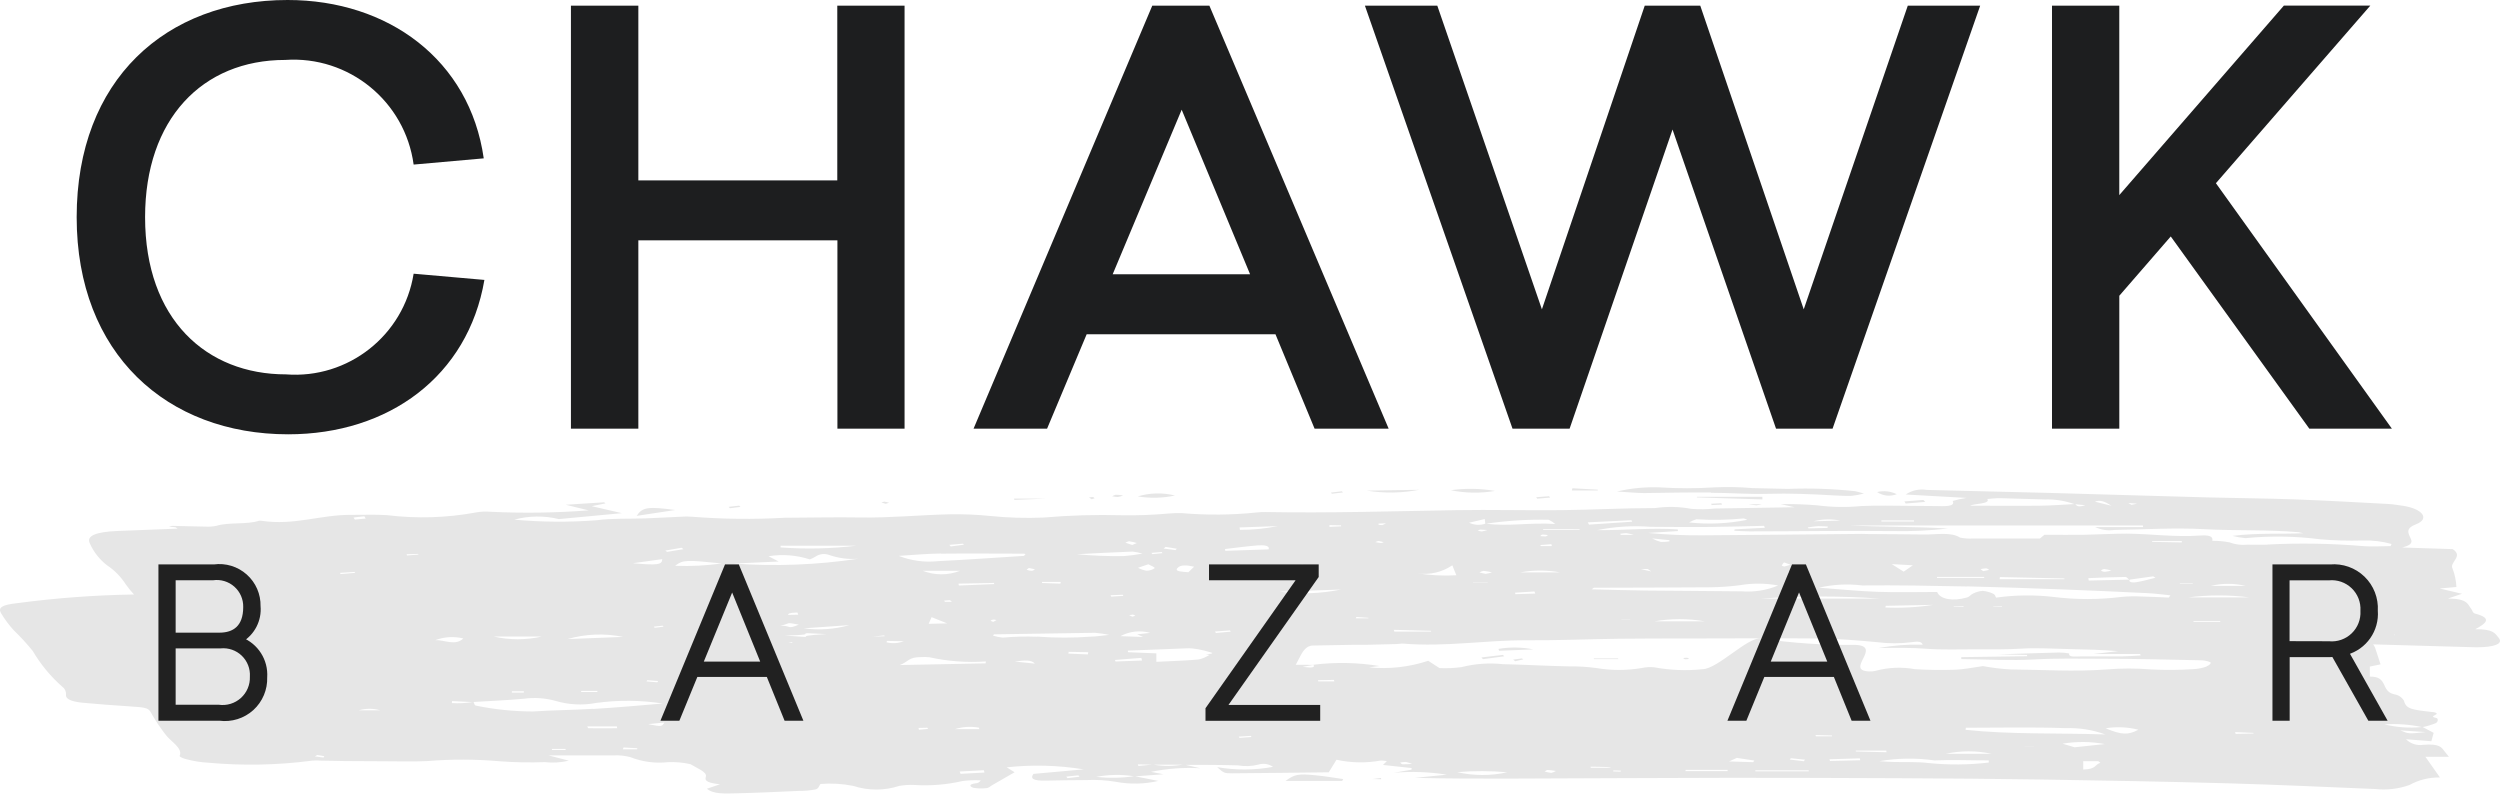
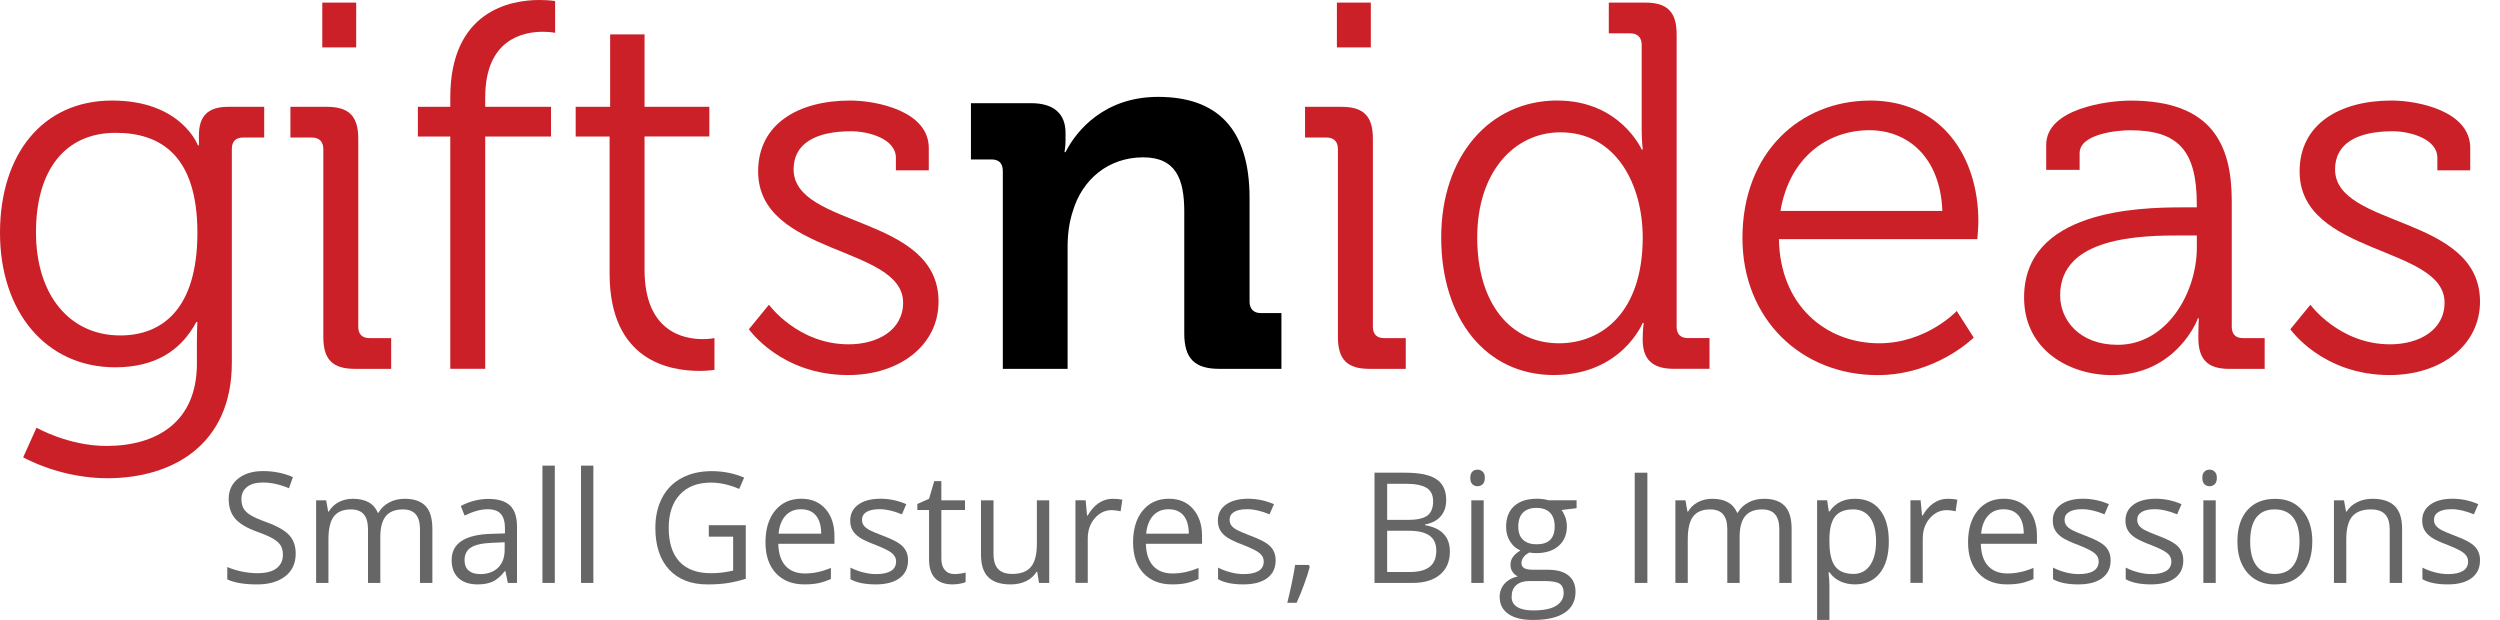
- <svg xmlns="http://www.w3.org/2000/svg" width="94.565" height="30.005" viewBox="0 0 94.565 30.005">
-   <g id="logo_final" data-name="logo final" transform="translate(367.001 285.644)">
-     <path id="Path_22615" data-name="Path 22615" d="M8.933-13.644c-4.6,0-7.979,3.016-7.979,8.214,0,5.177,3.423,8.214,8,8.214,3.808,0,6.8-2.2,7.423-5.84L13.7-3.291A4.541,4.541,0,0,1,8.869.517c-3,0-5.327-2.075-5.327-5.947,0-3.7,2.16-5.947,5.3-5.947A4.585,4.585,0,0,1,13.7-7.419l2.652-.235C15.821-11.377,12.74-13.644,8.933-13.644ZM32.27,2.57v-16H29.725v6.61H22.2v-6.61H19.65v16H22.2V-4.553h7.53V2.57Zm18.311,0-6.781-16H41.64l-6.76,16h2.781L39.158-1H46.3l1.479,3.57ZM40.142-3.269l2.61-6.225L45.34-3.269ZM67.373,2.57l5.583-16H70.218L66.282-1.943,62.368-13.43h-2.1L56.378-1.943,52.421-13.43H49.683l5.583,16h2.16L61.319-8.745,65.234,2.57Zm14.5-9.284,5.84-6.717h-3.27L78.218-6.264V-13.43H75.673v16h2.546V-2.457L80.165-4.7l5.241,7.27h3.123Z" transform="translate(-365.055 -272)" fill="#1d1e1f" />
-     <g id="Group_36277" data-name="Group 36277" transform="translate(-367 -267.24)">
-       <path id="Path_22616" data-name="Path 22616" d="M253.827,28.427c-.128-.153-.192-.327-.879-.318.408-.224.66-.416-.01-.592-.1-.027-.091-.113-.139-.17-.145-.172-.11-.391-.884-.4l.529-.179-.845-.2.634-.056a2.2,2.2,0,0,0-.147-.7c-.128-.237.43-.458.007-.733l-1.908-.061c.509-.127.326-.3.269-.447s-.11-.292.248-.43c.543-.209.248-.589-.487-.7-.183-.027-.369-.059-.562-.07-1.173-.062-2.346-.13-3.525-.173-1.1-.04-2.206-.046-3.307-.075-1.995-.054-3.988-.116-5.982-.17-1.544-.041-3.09-.075-4.636-.113a1.085,1.085,0,0,0-.8.173l2.3.129a3.665,3.665,0,0,0-.523.115c.113.227-.315.2-.669.193-.621,0-1.241-.014-1.861-.016-.311,0-.63,0-.931.016a7.291,7.291,0,0,1-1.659-.027,13.656,13.656,0,0,0-1.388-.046l.529.118-3.011.048a4.742,4.742,0,0,1-.9.013,4.154,4.154,0,0,0-1.369-.03c-1.177,0-2.353.066-3.533.079-1.328.014-2.662-.022-3.988,0-2.4.04-4.8.116-7.215.071a2.42,2.42,0,0,0-.335.017,14.952,14.952,0,0,1-2.837.024,4.609,4.609,0,0,0-.5.016,16.264,16.264,0,0,1-1.747.065,26.06,26.06,0,0,0-2.975.087,13.994,13.994,0,0,1-2-.058,12.984,12.984,0,0,0-1.574-.065c-1.126.028-2.252.139-3.366.12-.96-.016-1.908.008-2.86.011a25.974,25.974,0,0,1-3.5-.039,2.565,2.565,0,0,0-.42,0c-.446.018-.889.046-1.335.062-.616.023-1.287-.009-1.839.07a18.586,18.586,0,0,1-3.129-.022,3.386,3.386,0,0,1,1.687-.021l2.385-.224-1.14-.264.521-.107-.053-.04-1.452.093.867.212a29.806,29.806,0,0,1-3.718.053,2.022,2.022,0,0,0-.555.028,11.066,11.066,0,0,1-3.354.1c-.463-.03-.883-.007-1.321-.011-1.2-.014-2.17.415-3.441.223a.242.242,0,0,0-.082,0c-.455.154-1.146.045-1.615.193a1.563,1.563,0,0,1-.4.029c-.421-.005-.842-.021-1.263-.029a.578.578,0,0,0-.124.027l.161.017a.589.589,0,0,1,.079.008c.018,0,.024.014.084.053-.785.03-1.532.058-2.279.089-.815.034-1.187.185-1.038.474a2.138,2.138,0,0,0,.651.825,2.476,2.476,0,0,1,.706.719,3.415,3.415,0,0,0,.312.384,38.032,38.032,0,0,0-4.418.328c-.562.062-.733.162-.616.372a4.1,4.1,0,0,0,.484.653,8.631,8.631,0,0,1,.718.781,5.586,5.586,0,0,0,1.122,1.358.336.336,0,0,1,.138.3c-.022.168.216.257.6.3.6.058,1.21.1,1.822.141.666.041.707.062.832.308a6.827,6.827,0,0,0,.5.744c.188.272.676.516.545.819-.018.04.161.109.293.137a3.923,3.923,0,0,0,.775.121,17.742,17.742,0,0,0,3.943-.077,1.824,1.824,0,0,1,.332,0c.3,0,.6.013.908.016q.756.007,1.513.008c.532,0,1.07.018,1.593-.007a16.2,16.2,0,0,1,2.765.008,15.2,15.2,0,0,0,1.688.031,2.625,2.625,0,0,0,.911-.055l-.77-.2h2.471a2.086,2.086,0,0,1,.622.065,2.985,2.985,0,0,0,1.423.192,3.146,3.146,0,0,1,.854.076c.241.148.647.3.582.477s.131.238.535.283l-.493.168c.232.212.707.183,1.106.174.791-.018,1.579-.056,2.366-.091a3.252,3.252,0,0,0,.636-.056c.13-.04.129-.137.185-.206a4.431,4.431,0,0,1,1.239.072,2.8,2.8,0,0,0,1.742,0A2.691,2.691,0,0,1,193.9,34a6.3,6.3,0,0,0,1.825-.149,3.671,3.671,0,0,1,.688-.025.22.22,0,0,1-.193.111c-.292.042-.209.13-.082.171a1.754,1.754,0,0,0,.5.011c.079-.006.129-.063.19-.1l.868-.5-.3-.186a10.8,10.8,0,0,1,2.913.077l-1.9.171c-.137.184,0,.265.473.255.506-.011,1.014-.02,1.522-.021a5.213,5.213,0,0,1,1.129.067,3.9,3.9,0,0,0,1.6-.035l-.874-.173,1.068-.079-.473-.091a7.229,7.229,0,0,1,1.868-.136l-.562-.129c.664,0,1.33,0,1.989.02a1.82,1.82,0,0,0,.764-.029.637.637,0,0,1,.557.085,5.987,5.987,0,0,1-2.113.011c.254.221.255.235.577.233,1.237-.008,2.474-.025,3.644-.038l.293-.475a4.249,4.249,0,0,0,1.681.029,1.477,1.477,0,0,1,.225.023l-.148.145,1.085.117-.007.062-.668.117a8.19,8.19,0,0,1,2.007.072l-1.214.12c1.241.029,2.452.032,3.663.028,2.746-.008,5.493-.026,8.24-.03q3.226,0,6.452.016c1.782.009,3.565.021,5.345.049,2.349.037,4.7.078,7.044.143,1.864.052,3.721.14,5.58.216A2.907,2.907,0,0,0,250.461,34a2.266,2.266,0,0,1,1.15-.283l-.55-.782h.89c-.065-.081-.119-.144-.168-.208-.113-.147-.177-.295-.8-.246a.757.757,0,0,1-.656-.21l.959.074c.038-.141.069-.251.086-.317l-.413-.218a2.766,2.766,0,0,0,.5-.151c.085-.049.093-.176.017-.191-.379-.076.243-.136-.089-.219-.06-.007-.22-.024-.378-.044-.586-.072-.693-.145-.761-.394a.513.513,0,0,0-.368-.241c-.525-.117-.21-.68-.922-.669v-.379l.406-.084-.212-.646-.663-1.135c-.7.009-3.057,2.4-3.169,2.245-.142-.2,1.99-.635,1.4-.745a3.161,3.161,0,0,1-.7-.125c-.062-.168,1.669-.191,1.609-.375.58-.08-2.174-.1-1.493-.071,2.2.078,4.4.139,6.606.2a4.9,4.9,0,0,0,.5,0C253.789,28.75,253.99,28.623,253.827,28.427ZM173.1,23.838l.05.085-.409.038c-.018-.027-.059-.076-.048-.077C172.823,23.865,172.962,23.853,173.1,23.838Zm-1.545,9.125-.327-.044.091-.053c.088.015.179.027.258.046.016,0-.014.034-.023.051Zm.648-6.94-.027-.046.555-.036.02.036Zm.681,5.154a1.472,1.472,0,0,1,.82,0Zm1.83-5.858-.018-.046.439-.013.008.026Zm16.99-.368a14.939,14.939,0,0,1-2.86.064v-.064Zm-7.286,3.061-.336.043c-.01-.015-.033-.043-.029-.043.109-.014.22-.025.331-.037Zm-.207,2.056-.028.049-.411-.034.027-.045Zm.155-4.61c0,.209-.168.242-1.109.154Zm-1.48,2.942-2.1.081A4.375,4.375,0,0,1,182.886,28.4Zm-.973,2.043v.04H181.3v-.04Zm-2.1-2.058a4.075,4.075,0,0,1-1.825,0Zm-.682,2.071v.05h-.451v-.05Zm-2.286-2c-.31.3-.723.048-1.063.066a1.8,1.8,0,0,1,1.065-.063ZM176.41,30.9l.007-.073.772.038a3.546,3.546,0,0,1-.777.038Zm3.785,1.777v-.04h.516v.04Zm1.378-.825c-.011,0-.021-.03-.045-.068h1.122l.011.069c-.361.005-.723.005-1.086,0Zm1.844.8h-.543l.031-.07.521.029Zm-1.669-1.532c-.752.046-1.522.05-2.272.1A10.765,10.765,0,0,1,177.324,31c-.067-.008-.067-.09-.095-.139.638-.04,1.283-.065,1.906-.123a2.968,2.968,0,0,1,1.186.079,3.237,3.237,0,0,0,1.541.081,8.743,8.743,0,0,1,2.524.021c-.876.077-1.75.152-2.635.206Zm2.1.577.6-.059c-.1.16-.1.16-.591.067Zm.7-6.514-.063-.05.615-.106.069.055Zm.313.52c.294-.218.4-.222,1.756-.082a9.791,9.791,0,0,1-1.751.089Zm4.422,2.926-.143-.031h.144ZM189,28.349c1.628-.034-.054-.144,1.579-.056C188.968,28.377,190.637,28.456,189,28.349Zm-1.474-.755,1.245.053c.656-.023.053-.148.708-.171l.033.084Zm2.008.342c-.462.19-.251.037-.7.04.437-.091.143-.142.7-.041Zm.184.139,1.73-.121a4.256,4.256,0,0,1-1.729.121Zm-2.653-2.45,1.706-.077-.384-.2a3.331,3.331,0,0,1,1.562.12,1.039,1.039,0,0,0,.216-.107.571.571,0,0,1,.519-.06,2.7,2.7,0,0,0,1.1.142,21.4,21.4,0,0,1-4.717.182Zm12.627,8.117-.039-.059.453-.047.045.053ZM251.074,32c-.653.069-.653.069-.963-.065Zm-.151-.191a4.15,4.15,0,0,1-1.41-.1,5.1,5.1,0,0,1,1.41.1ZM240.155,23.36c-.07.015-.139.033-.212.045a1.319,1.319,0,0,1-.123-.072Zm-.976.078-.62-.153c.184-.07.349-.029.619.151Zm-.983-.021c-.283.09-.322.021-.378-.035Zm-3.706-.235c.163-.011.329-.034.49-.03.564.011,1.125.037,1.688.048a3.045,3.045,0,0,1,1.111.175c-.433.023-.866.057-1.3.062-.87.01-1.743,0-2.636,0,.142-.088.783-.06.645-.257Zm-2.774.81v.043h-1.234v-.043ZM228.927,24l-1.014.026A2.263,2.263,0,0,1,228.927,24Zm-.852.209c.124,0,.254.009.382.014l-.015.054-.715.018-.029-.038c.126-.014.248-.04.377-.046Zm-4.6-.26a11.023,11.023,0,0,0,1.8-.031.709.709,0,0,1,.134.052,7.191,7.191,0,0,1-2.2.1,1.277,1.277,0,0,1,.269-.118Zm-2.447.037.026.056-1.63.11-.049-.086ZM224,26.523a9.4,9.4,0,0,0,1.142-.081,4.12,4.12,0,0,1,1.436.012,2.973,2.973,0,0,1-1.372.222c-1.215-.016-2.431-.016-3.646-.03-.672-.008-1.343-.03-2.034-.046.045-.032.066-.06.088-.06C221.076,26.533,222.539,26.536,224,26.523ZM220.6,24.5a1.7,1.7,0,0,1,.236-.025,1.822,1.822,0,0,1,.279.064h-.49Zm.788,1.338c.08,0,.162-.012.239-.008.032,0,.053.031.151.093Zm.42-1.164.656.066v.047a2.068,2.068,0,0,1-.322.021,1.54,1.54,0,0,1-.335-.134Zm5,1.063c-.008,0-.1-.027-.094-.04a.521.521,0,0,1,.085-.117l.249.091c-.078.023-.154.047-.238.067Zm.7.214V26h-.557l-.005-.043Zm2.922,1h-4.521a32.2,32.2,0,0,1,4.523,0Zm3.3-.463c1.184.026,2.365.07,3.546.114q1.637.061,3.269.142c.294.014.579.054.868.082l-.059.086c-.348-.014-.7-.034-1.043-.041a5.165,5.165,0,0,0-.75.016,10.372,10.372,0,0,1-2.576,0,8.479,8.479,0,0,0-2.164.027c-.033-.05-.029-.107-.1-.143a1.169,1.169,0,0,0-.407-.113.967.967,0,0,0-.359.1c-.1.043-.123.117-.238.151-.539.155-1.019.065-1.126-.209-.756,0-1.52.021-2.272-.006-.727-.026-1.442-.1-2.2-.156a4.674,4.674,0,0,1,1.634-.085c1.322-.013,2.647.011,3.975.039Zm-2.857-.843.8.046-.348.241Zm3.5.485-.006.04h-1.784l.006-.04Zm-.14-.294a1.1,1.1,0,0,1,.209-.03c.045,0,.079.038.118.059l-.228.048Zm.723.381.008-.081,2.441.053v.028Zm4.76-.084c.042,0,.09.059.136.1l-1.525.035-.018-.091c.462-.021.931-.038,1.4-.045Zm-.921-.244c0-.02.07-.054.12-.057a1.422,1.422,0,0,1,.267.058,1.583,1.583,0,0,1-.247.048c-.056,0-.145-.033-.146-.05Zm3.05-1.063-1.121-.022v-.03h1.124Zm.417,1.546v.02h-.494l.008-.02Zm-1.5-.263.088.053c-.243.058-.471.13-.735.17-.184.027-.293-.022-.237-.1ZM235.05,27.26h-.334v-.012l.322-.008Zm-1.46.009h-.372v-.018l.372-.008Zm-1.144-.082a9.118,9.118,0,0,1-1.811.1l.012-.063Zm-8.636.624H221.9a5.47,5.47,0,0,1,1.9,0Zm-2.828-.069v.009h-.333v-.009Zm-1.918-3.42v.028h-1.376v-.03Zm-2.243,1.638a4.112,4.112,0,0,1,1.508,0Zm.567.8-.746.024-.02-.057.737-.046ZM217.8,24.6c-.075,0-.149-.008-.224-.014.027-.021.047-.056.081-.058a1.366,1.366,0,0,1,.215.021c-.041.017-.061.048-.082.048Zm.2.292.017.072H217.6l-.018-.04Zm-.089-.917a1.1,1.1,0,0,1,.235.153c-.963-.062-1.772.1-2.614-.011a14.093,14.093,0,0,1,2.372-.148Zm-2.379,2.042a1.748,1.748,0,0,1-.253-.057.5.5,0,0,1,.152-.059,2.746,2.746,0,0,1,.323.056,1,1,0,0,1-.23.054Zm.059.308v.011h-.559v-.011Zm-.382-1.95a.356.356,0,0,1,.1-.035c.063,0,.131.007.268.016a1.133,1.133,0,0,1-.217.056.6.6,0,0,1-.161-.043Zm.27-.434.021.177a.832.832,0,0,1-.614-.037ZM214.257,25.7c.071.174.1.259.149.368a6.926,6.926,0,0,1-1.462-.072,1.859,1.859,0,0,0,1.3-.3Zm-.814,2.469.007.031h-1.391l-.02-.068Zm-1.7-4.067a.791.791,0,0,1-.142.068.689.689,0,0,1-.14-.014v-.042Zm-.281.669a1.755,1.755,0,0,1,.193.046.391.391,0,0,1-.1.033c-.072-.006-.136-.023-.216-.037a.6.6,0,0,1,.123-.044Zm-.837,2.875.452.031v.02H210.6Zm-.584-3.467.007.038-.444.021v-.067Zm-1.44,1.49a.751.751,0,0,1,.2.076c-.161.012-.255.024-.35.024-.021,0-.078-.054-.056-.063A.6.6,0,0,1,208.6,25.667Zm1.437.939a6.933,6.933,0,0,1-2.322.08Zm-2.388-2.4a7.007,7.007,0,0,1-1.432.142l-.014-.091Zm-.73.731c.248-.021.436.021.383.15l-1.638.055-.011-.068c.422-.051.839-.106,1.268-.141Zm-1.081,3.215.032.046-.56.052-.036-.056ZM203.852,25.8c.118-.145.376-.113.633-.056l-.217.21C204.037,25.93,203.74,25.934,203.852,25.8Zm-.446-.806.427.071-.056.05-.444-.057Zm-.147.194.03.044-.385.037-.033-.048Zm-.268.615a.552.552,0,0,1-.311.093,1.077,1.077,0,0,1-.316-.111l.388-.133c.11.06.259.109.238.148Zm-.435,2.6-.857-.032a1.5,1.5,0,0,1,1.126-.123l-.492.053Zm-1.206-1.527-.024-.053.465-.018.017.042Zm.676.7.146-.021c.031.014.093.032.085.041a.429.429,0,0,1-.113.037Zm.009-2.793a2.365,2.365,0,0,1,.284.065l-.173.074-.259-.086a.544.544,0,0,1,.148-.059Zm.129.39a2.035,2.035,0,0,1,.366.076,6.289,6.289,0,0,1-.709.094,16.36,16.36,0,0,1-1.774-.071c.707-.039,1.411-.072,2.118-.1Zm-3.429,1.148h.707l-.017.064-.693-.024Zm-.493-.527.225.049c-.039.02-.075.055-.117.056a.538.538,0,0,1-.192-.036c-.016-.013.048-.045.085-.074Zm-2.5-.921.037.039-.5.066-.051-.061Zm-.831.378c1.042-.012,2.086,0,3.129,0a.122.122,0,0,1,.063.018c.007.008-.014.019-.055.066-1.052.066-2.153.145-3.261.2a3.144,3.144,0,0,1-1.473-.2c.534-.035,1.066-.083,1.6-.09Zm.177,1.827c-.027,0-.043-.031-.064-.048a2.09,2.09,0,0,1,.216-.018c.025,0,.046.032.083.059-.08,0-.158,0-.229,0Zm.057.81-.7.017.11-.253ZM194.2,25.9h1.43a1.946,1.946,0,0,1-1.424-.006ZM192.32,28.39l.446-.048.015.032Zm.534.222.008-.061.639.012a1.064,1.064,0,0,1-.641.043Zm1.222,3.3-.015-.069.337-.008.021.045Zm1.575,1.667-.035-.088.915-.049.025.088Zm-.214-1.69a1.881,1.881,0,0,1,.909-.056c.013,0,.006.03.009.056ZM196.6,29.4l-3.249.064c.337-.126.327-.3.793-.3a1.7,1.7,0,0,1,.331.006,7.544,7.544,0,0,0,2.132.158Zm-1.012-2.944-.016-.071,1.343-.027.009.044Zm1.2,1.328a.2.2,0,0,1,.1-.041.543.543,0,0,1,.123.019l-.124.07c-.049-.023-.109-.04-.1-.049Zm.913,1.548c.389-.051.625-.072.762.078Zm2.764-.27-.738-.031.014-.067.742.014Zm-1.918-.669a10.237,10.237,0,0,0-1.3.034,1.771,1.771,0,0,1-.37-.077l.036-.047c1.273-.021,2.547-.043,3.821-.059a4.509,4.509,0,0,1,.54.079c-.33.034-.5.064-.669.065a13.7,13.7,0,0,1-2.056,0Zm2.238,5.3a4.2,4.2,0,0,1,1.423-.023,5.514,5.514,0,0,1-1.421.023Zm.729-4.363-.024-.059,1-.078.028.1Zm.864,3.952-.021-.062.533.012Zm.578-.049h1.088a3.2,3.2,0,0,1-1.086,0ZM206.2,32.22l-.024-.049.457-.028.022.043Zm2.39-2.688L209,29.46c.065.1-.052.117-.406.073Zm.591.551-.007-.045.6-.012.015.057Zm3.182,3.132c-.04,0-.056-.043-.083-.065a1.3,1.3,0,0,1,.218-.021,1.167,1.167,0,0,1,.23.075,3.513,3.513,0,0,1-.364.013Zm2.067.3a11.159,11.159,0,0,1,1.9.005,4.3,4.3,0,0,1-1.9-.006Zm3.566.029a2.139,2.139,0,0,1-.252-.051c.037-.021.076-.061.109-.061a2.548,2.548,0,0,1,.319.04.747.747,0,0,1-.175.071Zm2.2-.192h-.71v-.043c.207,0,.414.007.621.013a1.144,1.144,0,0,1,.152.018Zm.422.145-.281-.011.009-.037.282.009Zm2.453-.019.007-.05h1.587v.05Zm2.561-.34-.911-.028.293-.134.663.1Zm2.1.347h-2.017v-.039h2.019Zm-.715-.447.043-.05.535.056-.05.059Zm.973-.927.624.017v.032h-.606Zm.548.982-.02-.065,1.146-.035.019.072Zm.977-.36V32.7h1.15l.013.062Zm2.746.438c-.4-.053-.88-.028-1.324-.041-.147,0-.292-.016-.532-.03a6.741,6.741,0,0,1,2.084-.029c.675-.03,1.369,0,2.055,0v.081a10.417,10.417,0,0,1-2.287.018Zm.66-.351a4.085,4.085,0,0,1,1.723,0Zm3.335-.286H235.9v-.006h.352Zm1.861.88V33.1h.567l.083.062c-.234.074-.142.242-.655.254Zm-.326-.839-.457-.136a4.535,4.535,0,0,1,1.6.014Zm-4.123-.66a.684.684,0,0,1,.008-.079c1.26,0,2.528-.03,3.776.015a3.96,3.96,0,0,1,1.5.238c-1.814-.06-3.589.006-5.289-.175Zm5.3-.059a3.049,3.049,0,0,1,1.235.054c-.389.208-.634.2-1.244-.056Zm3.82-2.337a1.747,1.747,0,0,1-.5.1,13.839,13.839,0,0,1-1.607.011,10.172,10.172,0,0,0-1.676,0c-1.212.093-2.425.011-3.634,0a8.108,8.108,0,0,1-1.047-.126c-.426.059-.733.127-1.054.137-.5.016-1.024.011-1.519-.021a3.392,3.392,0,0,0-1.495.064.785.785,0,0,1-.241.022c-.941-.039.541-.96-.525-1.006a22.586,22.586,0,0,1-3.57-.24c-.489-.066-1.634,1.151-2.2,1.161a6.351,6.351,0,0,1-1.832-.072,1.478,1.478,0,0,0-.465.027,5.156,5.156,0,0,1-1.732,0,6.921,6.921,0,0,0-1.011-.061c-.84-.017-1.675-.065-2.515-.084a4.43,4.43,0,0,0-1.563.111,4.518,4.518,0,0,1-.835.037l-.426-.276a5.411,5.411,0,0,1-2.24.248l.4-.05a8.848,8.848,0,0,0-2.5-.049v.005c-.379,0-.763-.01-1.136.008-.5.024-.789-1.177-1.284-1.317-.478-.136-1.3,1.05-1.975,1.11-.482.043-.984.055-1.549.084v-.32l-1.076-.044v-.059l2.225-.088c1.052-.042,2.688,1.06,3.741.945.494-.053.493-1.043,1.03-1.05.5-.006,1-.018,1.5-.027h.5l1.166-.029c.084,0,.173-.023.249-.017,1.6.133,3.107-.134,4.681-.126,1.158.007,2.319-.043,3.479-.058.874-.011,1.749-.009,2.623-.01,1.638,0,3.278-.015,4.914,0,.746.009,1.5.072,2.226.139a5.077,5.077,0,0,0,1.321,0c.234-.039.378-.019.407.094a8.318,8.318,0,0,0-1.677.129c.73-.01,1.274-.015,1.816.027.6.045,1.235.02,1.856.021.584,0,1.158.011,1.751-.026s1.225.006,1.84.018c.594.011,1.187.028,1.807.077l-.94.109h1.774l.021.054c-.228.012-.457.033-.686.035h-1.531c-.208,0-.531.052-.487-.111a2.127,2.127,0,0,0-.392-.035c-.7.017-1.391.042-2.288.07l1.083.022.006.047-2.492.036v.073c.924.009,1.867.065,2.767.014.856-.048,1.693-.028,2.535-.027,1.239,0,2.477.033,3.715.058a1.018,1.018,0,0,1,.4.072c.054.04-.035.12-.138.157Zm-.5-1.689V27.8H243.3v.03Zm2.267,4.2v.024l-.672.014L243.861,32Zm-2.47-5.124a9.027,9.027,0,0,1,2.324,0Zm.861-.438a2.883,2.883,0,0,1,1.31,0Zm2.138-1.557c-.253.009-.51,0-.765,0a1.469,1.469,0,0,1-.67-.088,3.41,3.41,0,0,0-.65-.059c.018-.1.009-.231-.448-.2-.953.071-1.857-.063-2.788-.071-.531,0-1.064.034-1.6.043-.465.008-.931,0-1.513,0l-.172.142h-2.536a1.833,1.833,0,0,1-.483-.035c-.352-.224-.9-.109-1.366-.117-.7-.011-1.394-.011-2.09-.017-.085,0-.169-.007-.254-.006-2.006.018-4.011.042-6.017.054a19.678,19.678,0,0,1-2.075-.09l1.13-.071-.006-.062c-.99-.069-2,.036-3.053.027a7.366,7.366,0,0,1,2.018-.126c.735.006,1.471.012,2.205.006.7-.006,1.4-.027,2.094-.043l.029.074-1.14.059-.018.053c.192.008.385.024.577.024,1.81,0,3.622-.032,5.43-.011A15.744,15.744,0,0,0,233,24.3c-1.222-.074-2.459-.055-3.688-.115h11.062l.008.059h-1.815a1.263,1.263,0,0,0,.733.109c1.128-.015,2.281-.091,3.377-.029,1.2.066,2.414.011,3.593.116a1.376,1.376,0,0,1,.166.038c-.886.04-1.72-.018-2.674.1a3.1,3.1,0,0,0,.493.086,12.607,12.607,0,0,1,2.825.043,13.87,13.87,0,0,0,1.6.046,3.632,3.632,0,0,1,1.1.131l-.037.081c-.348,0-.717.03-1.04,0a26.638,26.638,0,0,0-3.62-.059Zm2.757,3.4-.4-.032.057-.046.366.03Zm.219-.38h.628v.033l-.628-.01Zm.6.4.7.332.54-.355v.024ZM224.04,22.948c.706,0,1.418.06,2.115.04.863-.026,1.694.011,2.534.059.223.012.454.024.676.016a3.227,3.227,0,0,0,.458-.087c-.166-.044-.244-.073-.338-.089a17.711,17.711,0,0,0-2.544-.086c-.444-.011-.889-.019-1.333-.03a10.823,10.823,0,0,0-1.419-.029,16.414,16.414,0,0,1-2.121,0,6.071,6.071,0,0,0-1.589.158c.475.028.75.057,1.026.059.841-.013,1.687-.029,2.532-.022Zm-16.091,10.9h2.136l.04-.071c-.346-.049-.682-.109-1.039-.142C208.415,33.566,208.288,33.6,207.949,33.843ZM183.4,23.821l1.455-.221C183.845,23.461,183.61,23.491,183.4,23.821Zm42.578-.722h-2.469l-.006.024,2.48.076Zm-10.11-.221a5.4,5.4,0,0,0-1.672-.027,4.516,4.516,0,0,0,1.67.027ZM213,22.835l-1.982.032A5.709,5.709,0,0,0,213,22.835Zm-9.238.216a2.67,2.67,0,0,0-1.41.034,3.761,3.761,0,0,0,1.411-.034Zm-4.9.118h-1.185l.008.048Zm32.2-.169a1.1,1.1,0,0,0-.742-.08.8.8,0,0,0,.746.08Zm1.01.219-.72.055.051.08.737-.061Zm-12.314-.389-.961-.053-.025.083h.979Zm-1.809.3-.037-.052-.486.038.037.055ZM201.8,23.049a1.839,1.839,0,0,0-.276-.027.408.408,0,0,0-.138.059,1.347,1.347,0,0,0,.216.028.89.89,0,0,0,.2-.06Zm22.263.364.389-.017-.021-.054-.39.02Zm-36.739.07-.045-.049-.4.046.048.052Zm22.793-.547-.042-.046-.417.052.039.042Zm-17.171.388a1.269,1.269,0,0,0-.177-.041.425.425,0,0,0-.11.032,1.353,1.353,0,0,0,.157.05.92.92,0,0,0,.135-.04Zm33.009.055h-.5a2.582,2.582,0,0,0,.3.043,1.477,1.477,0,0,0,.205-.042Zm-25.232-.224c-.022-.016-.037-.043-.069-.046a.732.732,0,0,0-.144.018l.1.065Zm10.51,10.621.325.008v-.049Zm-6.31-4.713a7.223,7.223,0,0,0,1.655.008,4.927,4.927,0,0,0-1.651-.007ZM216,28.852l.02.072,1.3-.052a3.662,3.662,0,0,0-1.32-.02Zm-.648.325.059.064.806-.107-.051-.054Zm4.254.036v.027h.922l-.006-.027Zm-3.052.046.076.061.308-.071-.055-.036Zm6.431-.057c.025.015.043.04.078.043a.862.862,0,0,0,.146-.014c-.025-.015-.044-.04-.079-.043a.775.775,0,0,0-.143.012Z" transform="translate(-159.318 -22.712)" fill="#e6e6e6" style="mix-blend-mode: multiply;isolation: isolate" />
-       <g id="Group_36276" data-name="Group 36276" transform="translate(6.092 3.046)">
-         <path id="Path_22601" data-name="Path 22601" d="M123.8-3.264h.5l-1.4-2.49A1.508,1.508,0,0,0,124-7.327a1.564,1.564,0,0,0-.472-1.214,1.564,1.564,0,0,0-1.228-.435h-2.085v5.712h.451V-5.67H122.3l.137-.008Zm-3.138-2.81v-2.5h1.581a1.188,1.188,0,0,1,.938.327,1.188,1.188,0,0,1,.362.925,1.188,1.188,0,0,1-.362.925,1.188,1.188,0,0,1-.938.327Z" transform="translate(-40.25 8.976)" fill="#212121" stroke="#212121" stroke-width="0.2" />
-         <path id="Path_22602" data-name="Path 22602" d="M94.052-3.264l-2.36-5.712H91.3L88.94-3.264h.5l.68-1.657h2.764l.672,1.657ZM90.28-5.3,91.5-8.281,92.716-5.3Z" transform="translate(-29.542 8.976)" fill="#212121" stroke="#212121" stroke-width="0.2" />
-         <path id="Path_22603" data-name="Path 22603" d="M64.3-8.632v-.344H60.351v.4h3.367l-3.5,4.971v.344h4.139v-.4H60.794Z" transform="translate(-20.612 8.976)" fill="#212121" stroke="#212121" stroke-width="0.2" />
-         <path id="Path_22604" data-name="Path 22604" d="M34.867-3.264l-2.36-5.712h-.389l-2.36,5.712h.5l.68-1.657H33.7l.672,1.657ZM31.1-5.3l1.222-2.978L33.531-5.3Z" transform="translate(-10.72 8.976)" fill="#212121" stroke="#212121" stroke-width="0.2" />
-         <path id="Path_22605" data-name="Path 22605" d="M1.176-8.976v5.712H3.39A1.507,1.507,0,0,0,4.6-3.642,1.507,1.507,0,0,0,5.09-4.806a1.419,1.419,0,0,0-.9-1.42,1.337,1.337,0,0,0,.649-1.268,1.461,1.461,0,0,0-.488-1.125,1.461,1.461,0,0,0-1.174-.357Zm.451.4h1.5a1.1,1.1,0,0,1,.885.265,1.1,1.1,0,0,1,.371.847c0,.779-.428,1.069-1,1.069H1.627ZM1.627-6H3.421a1.109,1.109,0,0,1,.877.305,1.109,1.109,0,0,1,.337.865,1.133,1.133,0,0,1-.374.881,1.133,1.133,0,0,1-.916.28H1.627Z" transform="translate(-1.176 8.976)" fill="#212121" stroke="#212121" stroke-width="0.2" />
-       </g>
-     </g>
-   </g>
+ <svg xmlns="http://www.w3.org/2000/svg" width="125" height="31" viewBox="0 0 125 31" fill="none">
+   <path d="M14.785 27.68C14.785 28.165 14.61 28.543 14.265 28.813C13.917 29.084 13.445 29.221 12.852 29.221C12.207 29.221 11.712 29.137 11.364 28.969V28.351C11.587 28.447 11.831 28.523 12.093 28.577C12.357 28.631 12.615 28.66 12.873 28.66C13.295 28.66 13.613 28.579 13.825 28.416C14.038 28.254 14.145 28.028 14.145 27.739C14.145 27.548 14.108 27.392 14.031 27.27C13.955 27.149 13.83 27.037 13.652 26.932C13.475 26.829 13.205 26.712 12.843 26.582C12.337 26.398 11.975 26.181 11.758 25.93C11.542 25.679 11.434 25.35 11.434 24.946C11.434 24.522 11.591 24.184 11.906 23.931C12.221 23.68 12.636 23.554 13.155 23.554C13.673 23.554 14.191 23.653 14.646 23.855L14.448 24.413C13.999 24.222 13.565 24.126 13.14 24.126C12.806 24.126 12.544 24.198 12.355 24.345C12.166 24.491 12.072 24.693 12.072 24.951C12.072 25.143 12.107 25.298 12.177 25.421C12.246 25.542 12.362 25.654 12.528 25.757C12.693 25.858 12.944 25.971 13.285 26.094C13.855 26.3 14.247 26.522 14.462 26.759C14.676 26.995 14.785 27.3 14.785 27.678V27.68Z" fill="#666666" />
+   <path d="M20.999 29.146V26.459C20.999 26.13 20.929 25.883 20.79 25.719C20.651 25.554 20.436 25.471 20.144 25.471C19.759 25.471 19.476 25.583 19.292 25.807C19.109 26.031 19.016 26.374 19.016 26.84V29.146H18.4V26.459C18.4 26.13 18.33 25.883 18.191 25.719C18.052 25.554 17.835 25.471 17.541 25.471C17.154 25.471 16.871 25.589 16.691 25.823C16.511 26.058 16.422 26.443 16.422 26.979V29.146H15.806V25.015H16.308L16.408 25.58H16.438C16.556 25.379 16.72 25.222 16.93 25.108C17.142 24.996 17.379 24.939 17.642 24.939C18.28 24.939 18.697 25.172 18.891 25.639H18.922C19.043 25.423 19.219 25.253 19.451 25.126C19.68 25 19.944 24.939 20.24 24.939C20.701 24.939 21.047 25.06 21.275 25.298C21.505 25.538 21.619 25.921 21.619 26.45V29.146H21.002H20.999Z" fill="#666666" />
+   <path d="M25.394 29.146L25.271 28.557H25.241C25.038 28.815 24.834 28.99 24.633 29.082C24.432 29.174 24.179 29.22 23.876 29.22C23.471 29.22 23.154 29.113 22.926 28.904C22.697 28.692 22.582 28.393 22.582 28.003C22.582 27.169 23.24 26.732 24.556 26.692L25.248 26.67V26.414C25.248 26.089 25.178 25.851 25.041 25.695C24.904 25.54 24.683 25.462 24.382 25.462C24.042 25.462 23.659 25.569 23.229 25.778L23.04 25.3C23.24 25.19 23.461 25.103 23.7 25.04C23.938 24.977 24.179 24.946 24.419 24.946C24.904 24.946 25.265 25.054 25.499 25.274C25.732 25.493 25.85 25.843 25.85 26.325V29.146H25.392H25.394ZM23.999 28.705C24.384 28.705 24.685 28.599 24.904 28.384C25.123 28.171 25.233 27.871 25.233 27.486V27.113L24.615 27.14C24.123 27.158 23.771 27.235 23.553 27.371C23.336 27.508 23.227 27.721 23.227 28.01C23.227 28.236 23.295 28.409 23.43 28.526C23.566 28.644 23.755 28.703 23.997 28.703L23.999 28.705Z" fill="#666666" />
+   <path d="M27.74 29.146H27.122V23.281H27.74V29.146Z" fill="#666666" />
+   <path d="M29.668 29.146H29.051V23.281H29.668V29.146Z" fill="#666666" />
+   <path d="M35.44 26.259H37.289V28.938C37.001 29.03 36.71 29.101 36.411 29.149C36.113 29.198 35.768 29.221 35.377 29.221C34.554 29.221 33.913 28.972 33.455 28.478C32.997 27.981 32.768 27.286 32.768 26.392C32.768 25.82 32.882 25.318 33.108 24.886C33.334 24.455 33.662 24.126 34.088 23.899C34.515 23.671 35.014 23.557 35.586 23.557C36.158 23.557 36.706 23.666 37.207 23.881L36.961 24.446C36.47 24.235 35.998 24.13 35.545 24.13C34.882 24.13 34.366 24.33 33.993 24.729C33.621 25.128 33.436 25.683 33.436 26.392C33.436 27.136 33.616 27.699 33.974 28.084C34.332 28.468 34.857 28.66 35.552 28.66C35.93 28.66 36.297 28.617 36.657 28.528V26.833H35.44V26.26V26.259Z" fill="#666666" />
+   <path d="M40.222 29.22C39.62 29.22 39.144 29.034 38.796 28.662C38.447 28.29 38.274 27.773 38.274 27.113C38.274 26.452 38.437 25.917 38.759 25.525C39.083 25.134 39.518 24.937 40.063 24.937C40.574 24.937 40.977 25.107 41.276 25.448C41.574 25.789 41.722 26.237 41.722 26.795V27.19H38.914C38.926 27.676 39.048 28.042 39.276 28.295C39.505 28.546 39.828 28.673 40.245 28.673C40.683 28.673 41.118 28.579 41.545 28.393V28.951C41.326 29.046 41.121 29.115 40.925 29.157C40.731 29.198 40.496 29.22 40.22 29.22H40.222ZM40.054 25.462C39.728 25.462 39.466 25.571 39.272 25.787C39.078 26.004 38.964 26.302 38.928 26.685H41.059C41.059 26.289 40.972 25.988 40.799 25.778C40.626 25.569 40.377 25.464 40.054 25.464V25.462Z" fill="#666666" />
+   <path d="M45.402 28.017C45.402 28.402 45.261 28.698 44.978 28.907C44.695 29.117 44.299 29.22 43.788 29.22C43.246 29.22 42.826 29.133 42.523 28.96V28.38C42.719 28.481 42.929 28.561 43.154 28.618C43.378 28.676 43.594 28.705 43.802 28.705C44.125 28.705 44.372 28.653 44.545 28.548C44.718 28.443 44.805 28.284 44.805 28.071C44.805 27.911 44.736 27.773 44.599 27.658C44.462 27.544 44.193 27.409 43.793 27.253C43.414 27.111 43.145 26.984 42.985 26.878C42.824 26.771 42.705 26.65 42.627 26.513C42.548 26.378 42.511 26.215 42.511 26.027C42.511 25.69 42.646 25.424 42.917 25.229C43.186 25.034 43.556 24.937 44.029 24.937C44.467 24.937 44.896 25.027 45.315 25.208L45.096 25.717C44.686 25.547 44.315 25.46 43.984 25.46C43.692 25.46 43.471 25.507 43.323 25.599C43.175 25.692 43.1 25.822 43.1 25.984C43.1 26.094 43.127 26.188 43.184 26.267C43.239 26.345 43.33 26.419 43.453 26.49C43.576 26.56 43.815 26.661 44.168 26.795C44.65 26.974 44.978 27.152 45.147 27.333C45.317 27.513 45.402 27.741 45.402 28.015V28.017Z" fill="#666666" />
+   <path d="M47.724 28.703C47.832 28.703 47.939 28.694 48.039 28.678C48.14 28.662 48.221 28.645 48.281 28.628V29.106C48.214 29.139 48.115 29.166 47.985 29.187C47.855 29.209 47.738 29.22 47.635 29.22C46.847 29.22 46.452 28.799 46.452 27.958V25.5H45.867V25.199L46.452 24.939L46.712 24.058H47.068V25.015H48.251V25.5H47.068V27.93C47.068 28.18 47.127 28.371 47.244 28.503C47.36 28.637 47.52 28.703 47.724 28.703Z" fill="#666666" />
+   <path d="M49.676 25.015V27.694C49.676 28.03 49.751 28.281 49.902 28.447C50.054 28.613 50.291 28.696 50.613 28.696C51.041 28.696 51.352 28.579 51.548 28.342C51.746 28.106 51.844 27.719 51.844 27.185V25.015H52.461V29.146H51.951L51.862 28.591H51.828C51.702 28.795 51.525 28.951 51.301 29.059C51.076 29.167 50.82 29.221 50.533 29.221C50.036 29.221 49.665 29.102 49.419 28.864C49.172 28.626 49.049 28.243 49.049 27.719V25.016H49.674L49.676 25.015Z" fill="#666666" />
+   <path d="M55.63 24.939C55.812 24.939 55.974 24.953 56.117 24.984L56.031 25.563C55.862 25.526 55.714 25.507 55.586 25.507C55.256 25.507 54.973 25.643 54.739 25.914C54.504 26.184 54.388 26.522 54.388 26.928V29.144H53.772V25.013H54.282L54.353 25.778H54.383C54.535 25.509 54.718 25.302 54.93 25.157C55.144 25.011 55.377 24.939 55.634 24.939H55.63Z" fill="#666666" />
+   <path d="M58.602 29.22C57.999 29.22 57.524 29.034 57.176 28.662C56.827 28.29 56.654 27.773 56.654 27.113C56.654 26.452 56.816 25.917 57.139 25.525C57.463 25.134 57.898 24.937 58.443 24.937C58.954 24.937 59.359 25.107 59.654 25.448C59.952 25.789 60.102 26.237 60.102 26.795V27.19H57.294C57.306 27.676 57.428 28.042 57.657 28.295C57.887 28.546 58.21 28.673 58.626 28.673C59.065 28.673 59.499 28.579 59.927 28.393V28.951C59.708 29.046 59.503 29.115 59.307 29.157C59.113 29.198 58.878 29.22 58.602 29.22ZM58.434 25.462C58.106 25.462 57.846 25.571 57.652 25.787C57.458 26.004 57.344 26.302 57.308 26.685H59.439C59.439 26.289 59.352 25.988 59.179 25.778C59.006 25.569 58.758 25.464 58.436 25.464L58.434 25.462Z" fill="#666666" />
+   <path d="M63.782 28.017C63.782 28.402 63.642 28.698 63.358 28.907C63.075 29.117 62.679 29.22 62.168 29.22C61.627 29.22 61.206 29.133 60.903 28.96V28.38C61.099 28.481 61.309 28.561 61.534 28.618C61.758 28.676 61.976 28.705 62.182 28.705C62.505 28.705 62.752 28.653 62.927 28.548C63.1 28.443 63.187 28.284 63.187 28.071C63.187 27.911 63.12 27.773 62.98 27.658C62.843 27.544 62.574 27.409 62.175 27.253C61.796 27.111 61.527 26.984 61.367 26.878C61.206 26.771 61.087 26.65 61.01 26.513C60.932 26.378 60.893 26.215 60.893 26.027C60.893 25.69 61.028 25.424 61.299 25.229C61.57 25.034 61.94 24.937 62.41 24.937C62.849 24.937 63.278 25.027 63.697 25.208L63.478 25.717C63.068 25.547 62.697 25.46 62.366 25.46C62.072 25.46 61.853 25.507 61.703 25.599C61.555 25.692 61.48 25.822 61.48 25.984C61.48 26.094 61.507 26.188 61.564 26.267C61.619 26.345 61.71 26.419 61.833 26.49C61.958 26.56 62.195 26.661 62.548 26.795C63.03 26.974 63.358 27.152 63.528 27.333C63.697 27.513 63.782 27.741 63.782 28.015V28.017Z" fill="#666666" />
+   <path d="M65.434 28.248L65.489 28.335C65.425 28.586 65.332 28.878 65.209 29.211C65.088 29.543 64.962 29.854 64.83 30.14H64.365C64.432 29.879 64.505 29.555 64.586 29.171C64.666 28.786 64.723 28.479 64.755 28.248H65.432H65.434Z" fill="#666666" />
+   <path d="M68.724 23.635H70.26C70.981 23.635 71.503 23.743 71.826 23.964C72.148 24.182 72.31 24.527 72.31 25C72.31 25.327 72.221 25.596 72.041 25.809C71.861 26.022 71.6 26.159 71.256 26.222V26.26C72.081 26.403 72.494 26.843 72.494 27.578C72.494 28.071 72.33 28.456 72 28.732C71.671 29.008 71.213 29.147 70.623 29.147H68.726V23.637L68.724 23.635ZM69.357 25.995H70.399C70.844 25.995 71.167 25.924 71.363 25.782C71.558 25.639 71.656 25.401 71.656 25.063C71.656 24.755 71.548 24.532 71.329 24.395C71.11 24.258 70.764 24.189 70.288 24.189H69.358V25.995H69.357ZM69.357 26.538V28.6H70.491C70.93 28.6 71.261 28.514 71.482 28.342C71.703 28.169 71.815 27.9 71.815 27.533C71.815 27.192 71.701 26.941 71.475 26.78C71.249 26.62 70.903 26.538 70.44 26.538H69.358H69.357Z" fill="#666666" />
+   <path d="M73.515 23.895C73.515 23.752 73.549 23.648 73.618 23.581C73.688 23.514 73.775 23.482 73.878 23.482C73.981 23.482 74.063 23.516 74.135 23.583C74.206 23.651 74.242 23.754 74.242 23.895C74.242 24.036 74.206 24.141 74.135 24.209C74.062 24.278 73.978 24.312 73.878 24.312C73.775 24.312 73.688 24.278 73.618 24.209C73.549 24.141 73.515 24.036 73.515 23.895ZM74.184 29.146H73.566V25.015H74.184V29.146Z" fill="#666666" />
+   <path d="M78.829 25.015V25.41L78.076 25.5C78.145 25.589 78.207 25.702 78.261 25.845C78.316 25.988 78.343 26.147 78.343 26.325C78.343 26.73 78.206 27.053 77.933 27.293C77.659 27.535 77.286 27.656 76.809 27.656C76.688 27.656 76.574 27.647 76.467 27.625C76.205 27.766 76.073 27.943 76.073 28.156C76.073 28.27 76.12 28.353 76.21 28.407C76.303 28.461 76.46 28.488 76.683 28.488H77.404C77.846 28.488 78.184 28.582 78.421 28.772C78.658 28.96 78.776 29.234 78.776 29.593C78.776 30.05 78.594 30.399 78.232 30.639C77.871 30.879 77.342 30.998 76.649 30.998C76.116 30.998 75.704 30.899 75.416 30.697C75.127 30.496 74.983 30.211 74.983 29.844C74.983 29.593 75.063 29.375 75.222 29.193C75.38 29.01 75.605 28.886 75.891 28.819C75.786 28.772 75.699 28.698 75.63 28.597C75.558 28.496 75.525 28.38 75.525 28.247C75.525 28.095 75.564 27.963 75.644 27.851C75.724 27.737 75.849 27.629 76.02 27.522C75.809 27.434 75.637 27.286 75.505 27.075C75.373 26.863 75.305 26.621 75.305 26.351C75.305 25.899 75.439 25.549 75.706 25.305C75.973 25.06 76.353 24.937 76.845 24.937C77.058 24.937 77.251 24.962 77.422 25.013H78.831L78.829 25.015ZM75.58 29.839C75.58 30.063 75.672 30.233 75.858 30.348C76.043 30.464 76.31 30.521 76.657 30.521C77.176 30.521 77.559 30.444 77.808 30.287C78.058 30.13 78.183 29.917 78.183 29.648C78.183 29.424 78.113 29.268 77.978 29.182C77.841 29.095 77.584 29.052 77.208 29.052H76.469C76.189 29.052 75.97 29.12 75.815 29.256C75.658 29.391 75.582 29.586 75.582 29.839H75.58ZM75.915 26.338C75.915 26.627 75.995 26.845 76.157 26.993C76.319 27.141 76.543 27.215 76.83 27.215C77.433 27.215 77.734 26.919 77.734 26.325C77.734 25.731 77.429 25.395 76.818 25.395C76.528 25.395 76.305 25.475 76.148 25.632C75.991 25.791 75.913 26.026 75.913 26.336L75.915 26.338Z" fill="#666666" />
+   <path d="M81.736 29.146V23.635H82.369V29.146H81.736Z" fill="#666666" />
+   <path d="M88.965 29.146V26.459C88.965 26.13 88.895 25.883 88.756 25.719C88.617 25.554 88.401 25.471 88.109 25.471C87.725 25.471 87.441 25.583 87.258 25.807C87.074 26.031 86.982 26.374 86.982 26.84V29.146H86.365V26.459C86.365 26.13 86.296 25.883 86.157 25.719C86.018 25.554 85.8 25.471 85.507 25.471C85.12 25.471 84.837 25.589 84.657 25.823C84.477 26.058 84.388 26.443 84.388 26.979V29.146H83.769V25.015H84.272L84.372 25.58H84.402C84.52 25.379 84.683 25.222 84.895 25.108C85.108 24.996 85.344 24.939 85.608 24.939C86.246 24.939 86.661 25.172 86.857 25.639H86.885C87.007 25.423 87.183 25.253 87.415 25.126C87.644 25 87.908 24.939 88.202 24.939C88.663 24.939 89.009 25.06 89.237 25.298C89.467 25.538 89.581 25.921 89.581 26.45V29.146H88.965Z" fill="#666666" />
+   <path d="M92.75 29.22C92.485 29.22 92.242 29.169 92.023 29.072C91.804 28.972 91.621 28.821 91.471 28.613H91.426C91.455 28.855 91.471 29.082 91.471 29.299V30.998H90.855V25.013H91.357L91.442 25.578H91.471C91.629 25.352 91.815 25.188 92.025 25.088C92.235 24.987 92.478 24.939 92.75 24.939C93.292 24.939 93.709 25.126 94.001 25.5C94.295 25.874 94.441 26.399 94.441 27.075C94.441 27.75 94.291 28.281 93.992 28.656C93.694 29.032 93.279 29.22 92.748 29.22H92.75ZM92.661 25.47C92.244 25.47 91.943 25.587 91.758 25.82C91.572 26.053 91.476 26.425 91.471 26.936V27.075C91.471 27.654 91.567 28.07 91.758 28.32C91.948 28.57 92.255 28.696 92.677 28.696C93.03 28.696 93.304 28.552 93.504 28.263C93.703 27.974 93.803 27.575 93.803 27.067C93.803 26.56 93.703 26.157 93.504 25.881C93.304 25.607 93.024 25.468 92.661 25.468V25.47Z" fill="#666666" />
+   <path d="M97.38 24.939C97.562 24.939 97.724 24.953 97.867 24.984L97.781 25.563C97.612 25.526 97.464 25.507 97.336 25.507C97.006 25.507 96.725 25.643 96.489 25.914C96.254 26.184 96.138 26.522 96.138 26.928V29.144H95.522V25.013H96.031L96.103 25.778H96.133C96.284 25.509 96.466 25.302 96.68 25.157C96.892 25.011 97.127 24.939 97.382 24.939H97.38Z" fill="#666666" />
+   <path d="M100.35 29.22C99.748 29.22 99.272 29.034 98.925 28.662C98.577 28.29 98.403 27.773 98.403 27.113C98.403 26.452 98.565 25.917 98.887 25.525C99.212 25.134 99.645 24.937 100.191 24.937C100.703 24.937 101.105 25.107 101.403 25.448C101.7 25.789 101.848 26.237 101.848 26.795V27.19H99.041C99.053 27.676 99.174 28.042 99.402 28.295C99.632 28.546 99.955 28.673 100.371 28.673C100.81 28.673 101.244 28.579 101.674 28.393V28.951C101.456 29.046 101.25 29.115 101.054 29.157C100.86 29.198 100.624 29.22 100.348 29.22H100.35ZM100.183 25.462C99.855 25.462 99.595 25.571 99.4 25.787C99.206 26.004 99.091 26.302 99.057 26.685H101.187C101.187 26.289 101.1 25.988 100.927 25.778C100.754 25.569 100.507 25.464 100.184 25.464L100.183 25.462Z" fill="#666666" />
+   <path d="M105.531 28.017C105.531 28.402 105.39 28.698 105.107 28.907C104.823 29.117 104.428 29.22 103.917 29.22C103.375 29.22 102.954 29.133 102.652 28.96V28.38C102.848 28.481 103.058 28.561 103.282 28.618C103.507 28.676 103.724 28.705 103.931 28.705C104.253 28.705 104.501 28.653 104.674 28.548C104.846 28.443 104.934 28.284 104.934 28.071C104.934 27.911 104.866 27.773 104.727 27.658C104.59 27.544 104.321 27.409 103.922 27.253C103.542 27.111 103.273 26.984 103.113 26.878C102.953 26.771 102.833 26.65 102.757 26.513C102.678 26.378 102.639 26.215 102.639 26.027C102.639 25.69 102.775 25.424 103.045 25.229C103.316 25.034 103.687 24.937 104.157 24.937C104.595 24.937 105.025 25.027 105.443 25.208L105.224 25.717C104.816 25.547 104.444 25.46 104.112 25.46C103.82 25.46 103.599 25.507 103.452 25.599C103.302 25.692 103.229 25.822 103.229 25.984C103.229 26.094 103.257 26.188 103.313 26.267C103.368 26.345 103.459 26.419 103.582 26.49C103.706 26.56 103.943 26.661 104.296 26.795C104.779 26.974 105.107 27.152 105.276 27.333C105.447 27.513 105.531 27.741 105.531 28.015V28.017Z" fill="#666666" />
+   <path d="M109.165 28.017C109.165 28.402 109.024 28.698 108.741 28.907C108.458 29.117 108.061 29.22 107.551 29.22C107.01 29.22 106.589 29.133 106.286 28.96V28.38C106.482 28.481 106.692 28.561 106.917 28.618C107.141 28.676 107.359 28.705 107.565 28.705C107.888 28.705 108.135 28.653 108.308 28.548C108.483 28.443 108.568 28.284 108.568 28.071C108.568 27.911 108.501 27.773 108.362 27.658C108.225 27.544 107.956 27.409 107.556 27.253C107.177 27.111 106.908 26.984 106.748 26.878C106.587 26.771 106.468 26.65 106.39 26.513C106.311 26.378 106.272 26.215 106.272 26.027C106.272 25.69 106.407 25.424 106.678 25.229C106.949 25.034 107.32 24.937 107.79 24.937C108.228 24.937 108.657 25.027 109.076 25.208L108.857 25.717C108.447 25.547 108.077 25.46 107.745 25.46C107.453 25.46 107.232 25.507 107.084 25.599C106.935 25.692 106.862 25.822 106.862 25.984C106.862 26.094 106.89 26.188 106.945 26.267C107.001 26.345 107.091 26.419 107.214 26.49C107.339 26.56 107.578 26.661 107.929 26.795C108.412 26.974 108.739 27.152 108.909 27.333C109.078 27.513 109.163 27.741 109.163 28.015L109.165 28.017Z" fill="#666666" />
+   <path d="M110.116 23.895C110.116 23.752 110.15 23.648 110.22 23.581C110.289 23.514 110.376 23.482 110.48 23.482C110.578 23.482 110.663 23.516 110.736 23.583C110.807 23.651 110.843 23.754 110.843 23.895C110.843 24.036 110.807 24.141 110.736 24.209C110.663 24.278 110.578 24.312 110.48 24.312C110.376 24.312 110.289 24.278 110.22 24.209C110.15 24.141 110.116 24.036 110.116 23.895ZM110.786 29.146H110.168V25.015H110.786V29.146Z" fill="#666666" />
+   <path d="M115.614 27.076C115.614 27.75 115.447 28.275 115.112 28.654C114.777 29.032 114.316 29.221 113.724 29.221C113.359 29.221 113.037 29.135 112.753 28.962C112.47 28.788 112.253 28.539 112.099 28.216C111.944 27.893 111.87 27.512 111.87 27.078C111.87 26.405 112.035 25.881 112.368 25.506C112.702 25.13 113.161 24.942 113.753 24.942C114.344 24.942 114.775 25.134 115.112 25.518C115.449 25.903 115.616 26.423 115.616 27.078L115.614 27.076ZM112.509 27.076C112.509 27.604 112.613 28.006 112.821 28.283C113.029 28.559 113.336 28.698 113.74 28.698C114.145 28.698 114.451 28.561 114.661 28.284C114.87 28.01 114.975 27.607 114.975 27.076C114.975 26.546 114.87 26.152 114.661 25.879C114.451 25.607 114.143 25.47 113.733 25.47C113.323 25.47 113.024 25.603 112.817 25.872C112.611 26.141 112.509 26.542 112.509 27.075V27.076Z" fill="#666666" />
+   <path d="M119.485 29.146V26.473C119.485 26.138 119.411 25.885 119.259 25.721C119.108 25.554 118.871 25.471 118.548 25.471C118.122 25.471 117.809 25.589 117.611 25.822C117.413 26.055 117.314 26.441 117.314 26.979V29.146H116.697V25.015H117.2L117.301 25.58H117.331C117.458 25.376 117.634 25.218 117.862 25.107C118.09 24.995 118.345 24.939 118.625 24.939C119.117 24.939 119.485 25.06 119.733 25.298C119.981 25.538 120.105 25.921 120.105 26.45V29.146H119.487H119.485Z" fill="#666666" />
+   <path d="M124 28.017C124 28.402 123.859 28.698 123.576 28.907C123.295 29.117 122.897 29.22 122.386 29.22C121.846 29.22 121.424 29.133 121.121 28.96V28.38C121.317 28.481 121.527 28.561 121.752 28.618C121.976 28.676 122.192 28.705 122.4 28.705C122.723 28.705 122.97 28.653 123.145 28.548C123.318 28.443 123.405 28.284 123.405 28.071C123.405 27.911 123.335 27.773 123.198 27.658C123.061 27.544 122.792 27.409 122.393 27.253C122.014 27.111 121.743 26.984 121.584 26.878C121.424 26.771 121.305 26.65 121.228 26.513C121.15 26.378 121.11 26.215 121.11 26.027C121.11 25.69 121.246 25.424 121.517 25.229C121.787 25.034 122.156 24.937 122.628 24.937C123.066 24.937 123.496 25.027 123.914 25.208L123.695 25.717C123.286 25.547 122.915 25.46 122.584 25.46C122.292 25.46 122.071 25.507 121.923 25.599C121.773 25.692 121.7 25.822 121.7 25.984C121.7 26.094 121.727 26.188 121.784 26.267C121.839 26.345 121.93 26.419 122.053 26.49C122.176 26.56 122.414 26.661 122.767 26.795C123.25 26.974 123.578 27.152 123.747 27.333C123.916 27.513 124.002 27.741 124.002 28.015L124 28.017Z" fill="#666666" />
+   <path d="M5.603 5.027C9.072 5.027 9.895 7.267 9.895 7.267H9.946V6.773C9.946 5.836 10.358 5.341 11.411 5.341H13.21V6.877H12.157C11.797 6.877 11.592 7.06 11.592 7.45V18.13C11.592 22.297 8.56 23.911 5.373 23.911C3.909 23.911 2.418 23.521 1.158 22.869L1.826 21.385C1.826 21.385 3.419 22.297 5.321 22.297C7.841 22.297 9.845 21.098 9.845 18.182V17.036C9.845 16.541 9.87 16.099 9.87 16.099H9.818C9.047 17.53 7.762 18.365 5.758 18.365C2.287 18.363 0 15.575 0 11.642C0 7.71 2.132 5.027 5.603 5.027ZM9.87 11.642C9.87 7.815 8.07 6.641 5.783 6.641C3.264 6.641 1.799 8.49 1.799 11.615C1.799 14.741 3.47 16.772 6.014 16.772C8.07 16.772 9.87 15.495 9.87 11.641V11.642Z" fill="#CB2027" />
+   <path d="M16.166 7.45C16.166 7.085 15.961 6.877 15.601 6.877H14.521V5.341H16.346C17.45 5.341 17.913 5.81 17.913 6.93V16.333C17.913 16.723 18.118 16.906 18.478 16.906H19.558V18.442H17.734C16.629 18.442 16.166 17.973 16.166 16.853V7.45ZM16.114 0.13H17.81V2.371H16.114V0.13Z" fill="#CB2027" />
+   <path d="M22.514 6.825H20.894V5.341H22.514V4.871C22.514 0.547 25.521 0 26.96 0C27.448 0 27.756 0.052 27.756 0.052V1.641C27.756 1.641 27.525 1.589 27.14 1.589C26.164 1.589 24.261 1.954 24.261 4.871V5.341H27.55V6.825H24.261V18.44H22.514V6.825Z" fill="#CB2027" />
+   <path d="M30.48 6.825H28.784V5.341H30.507V1.719H32.228V5.339H35.467V6.823H32.228V13.491C32.228 16.564 34.156 16.956 35.132 16.956C35.492 16.956 35.723 16.904 35.723 16.904V18.493C35.723 18.493 35.415 18.545 34.979 18.545C33.487 18.545 30.48 18.05 30.48 13.674V6.825Z" fill="#CB2027" />
+   <path d="M38.447 15.237C38.447 15.237 39.887 17.216 42.431 17.216C43.87 17.216 45.155 16.514 45.155 15.133C45.155 12.267 37.907 12.789 37.907 8.569C37.907 6.199 39.912 5.027 42.508 5.027C43.819 5.027 46.439 5.549 46.439 7.397V8.517H44.795V7.892C44.795 6.928 43.407 6.563 42.559 6.563C40.76 6.563 39.68 7.188 39.68 8.465C39.68 11.408 46.927 10.731 46.927 15.08C46.927 17.269 44.975 18.753 42.404 18.753C39.037 18.753 37.444 16.462 37.444 16.462L38.447 15.237Z" fill="#CB2027" />
+   <path d="M50.14 8.544C50.14 8.154 49.935 7.972 49.575 7.972H48.547V5.159H51.554C52.71 5.159 53.277 5.706 53.277 6.643V7.033C53.277 7.32 53.225 7.605 53.225 7.605H53.277C53.842 6.486 55.256 4.844 57.904 4.844C60.807 4.844 62.478 6.381 62.478 9.898V15.082C62.478 15.447 62.683 15.654 63.043 15.654H64.071V18.442H60.961C59.728 18.442 59.213 17.92 59.213 16.671V10.575C59.213 8.961 58.801 7.867 57.157 7.867C55.409 7.867 54.098 8.986 53.637 10.575C53.457 11.122 53.38 11.722 53.38 12.347V18.442H50.141V8.544H50.14Z" fill="black" />
+   <path d="M66.896 7.45C66.896 7.085 66.691 6.877 66.332 6.877H65.252V5.341H67.076C68.181 5.341 68.644 5.81 68.644 6.93V16.333C68.644 16.723 68.849 16.906 69.209 16.906H70.288V18.442H68.464C67.359 18.442 66.896 17.973 66.896 16.853V7.45ZM66.845 0.13H68.541V2.371H66.845V0.13Z" fill="#CB2027" />
+   <path d="M77.869 5.027C81.005 5.027 82.084 7.475 82.084 7.475H82.136C82.136 7.475 82.084 7.033 82.084 6.486V2.241C82.084 1.876 81.879 1.668 81.519 1.668H80.44V0.13H82.264C83.369 0.13 83.832 0.599 83.832 1.719V16.331C83.832 16.721 84.037 16.904 84.397 16.904H85.476V18.44H83.677C82.597 18.44 82.134 17.946 82.134 16.982C82.134 16.487 82.186 16.147 82.186 16.147H82.134C82.134 16.147 81.081 18.751 77.687 18.751C74.294 18.751 72.06 15.938 72.06 11.875C72.06 7.813 74.475 5.025 77.867 5.025L77.869 5.027ZM82.136 11.877C82.136 9.221 80.8 6.616 78.024 6.616C75.737 6.616 73.861 8.569 73.861 11.877C73.861 15.185 75.532 17.164 77.948 17.164C80.107 17.164 82.136 15.6 82.136 11.877Z" fill="#CB2027" />
+   <path d="M93.495 5.027C97.067 5.027 98.918 7.815 98.918 11.07C98.918 11.382 98.866 11.955 98.866 11.955H88.946C88.998 15.263 91.285 17.164 93.958 17.164C96.322 17.164 97.838 15.55 97.838 15.55L98.686 16.879C98.686 16.879 96.81 18.755 93.881 18.755C90.051 18.755 87.122 15.941 87.122 11.904C87.122 7.607 90.026 5.029 93.496 5.029L93.495 5.027ZM97.118 10.548C97.015 7.84 95.371 6.511 93.47 6.511C91.337 6.511 89.461 7.917 89.023 10.548H97.118Z" fill="#CB2027" />
+   <path d="M109.121 10.366H109.84V10.21C109.84 7.475 108.864 6.513 106.5 6.513C105.857 6.513 103.981 6.695 103.981 7.659V8.493H102.31V7.244C102.31 5.42 105.394 5.03 106.525 5.03C110.612 5.03 111.588 7.244 111.588 10.057V16.335C111.588 16.725 111.795 16.907 112.153 16.907H113.233V18.444H111.46C110.355 18.444 109.917 17.949 109.917 16.88C109.917 16.308 109.942 15.916 109.942 15.916H109.89C109.917 15.916 108.837 18.755 105.599 18.755C103.439 18.755 101.204 17.478 101.204 14.874C101.204 10.525 106.883 10.368 109.119 10.368L109.121 10.366ZM105.884 17.241C108.351 17.241 109.842 14.636 109.842 12.372V11.772H109.098C107.067 11.772 103.007 11.825 103.007 14.768C103.007 15.992 103.958 17.241 105.885 17.241H105.884Z" fill="#CB2027" />
+   <path d="M115.52 15.237C115.52 15.237 116.96 17.216 119.504 17.216C120.943 17.216 122.228 16.514 122.228 15.133C122.228 12.267 114.98 12.789 114.98 8.569C114.98 6.199 116.985 5.027 119.58 5.027C120.891 5.027 123.512 5.549 123.512 7.397V8.517H121.868V7.892C121.868 6.928 120.48 6.563 119.632 6.563C117.833 6.563 116.753 7.188 116.753 8.465C116.753 11.408 124 10.731 124 15.08C124 17.269 122.048 18.753 119.477 18.753C116.11 18.753 114.517 16.462 114.517 16.462L115.52 15.237Z" fill="#CB2027" />
</svg>
